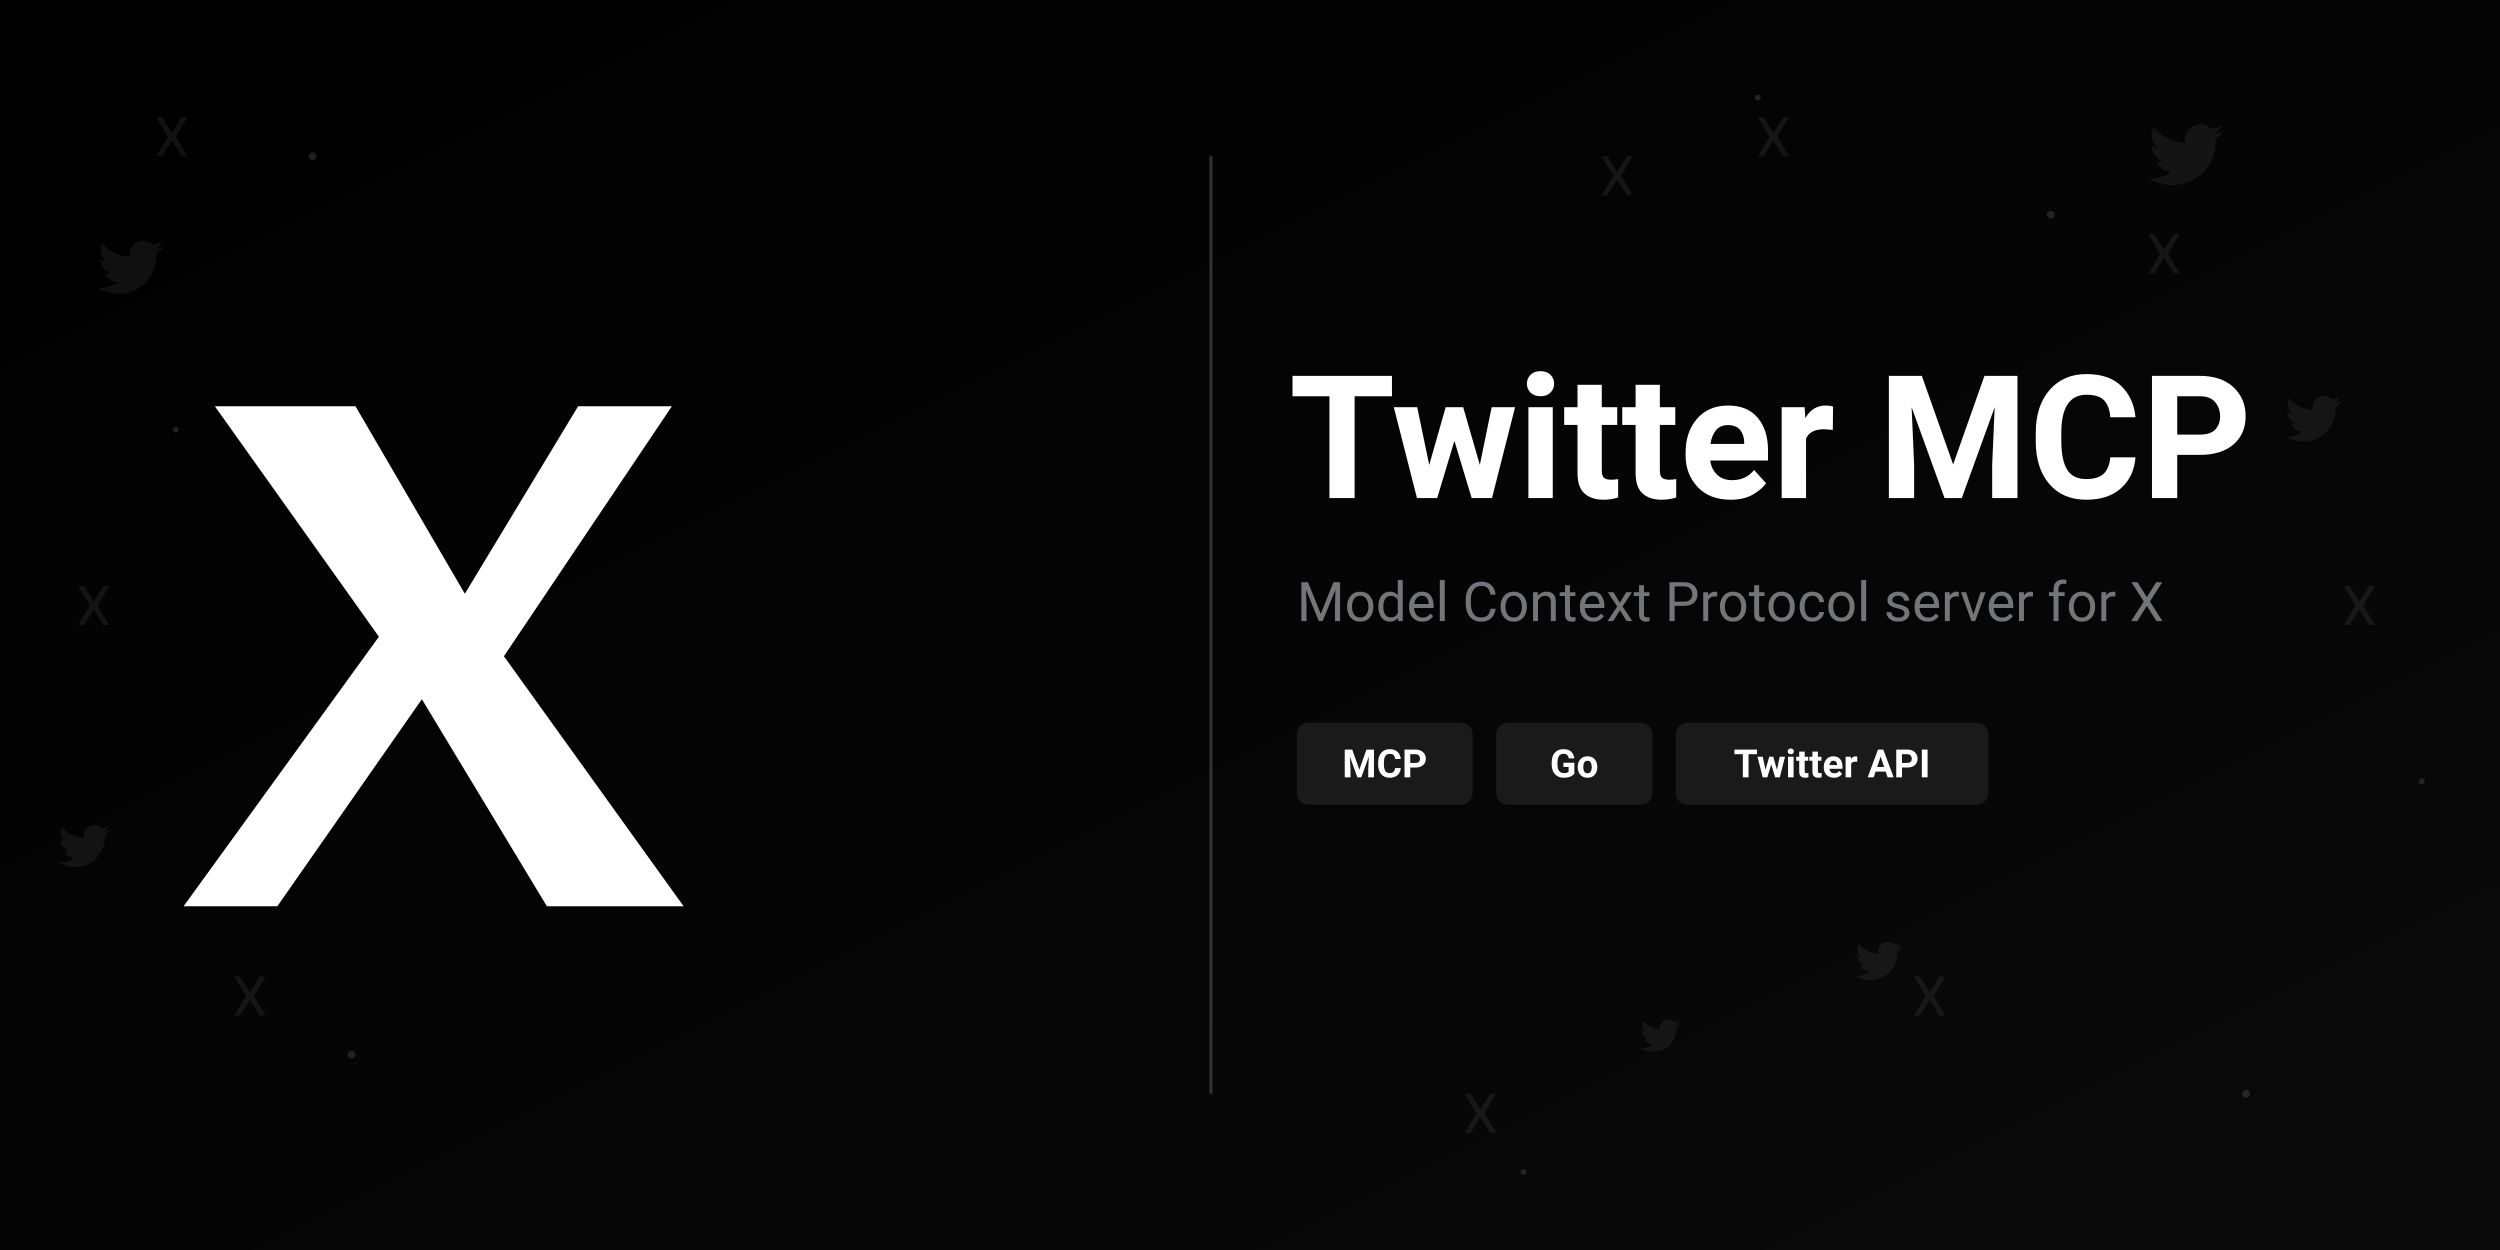
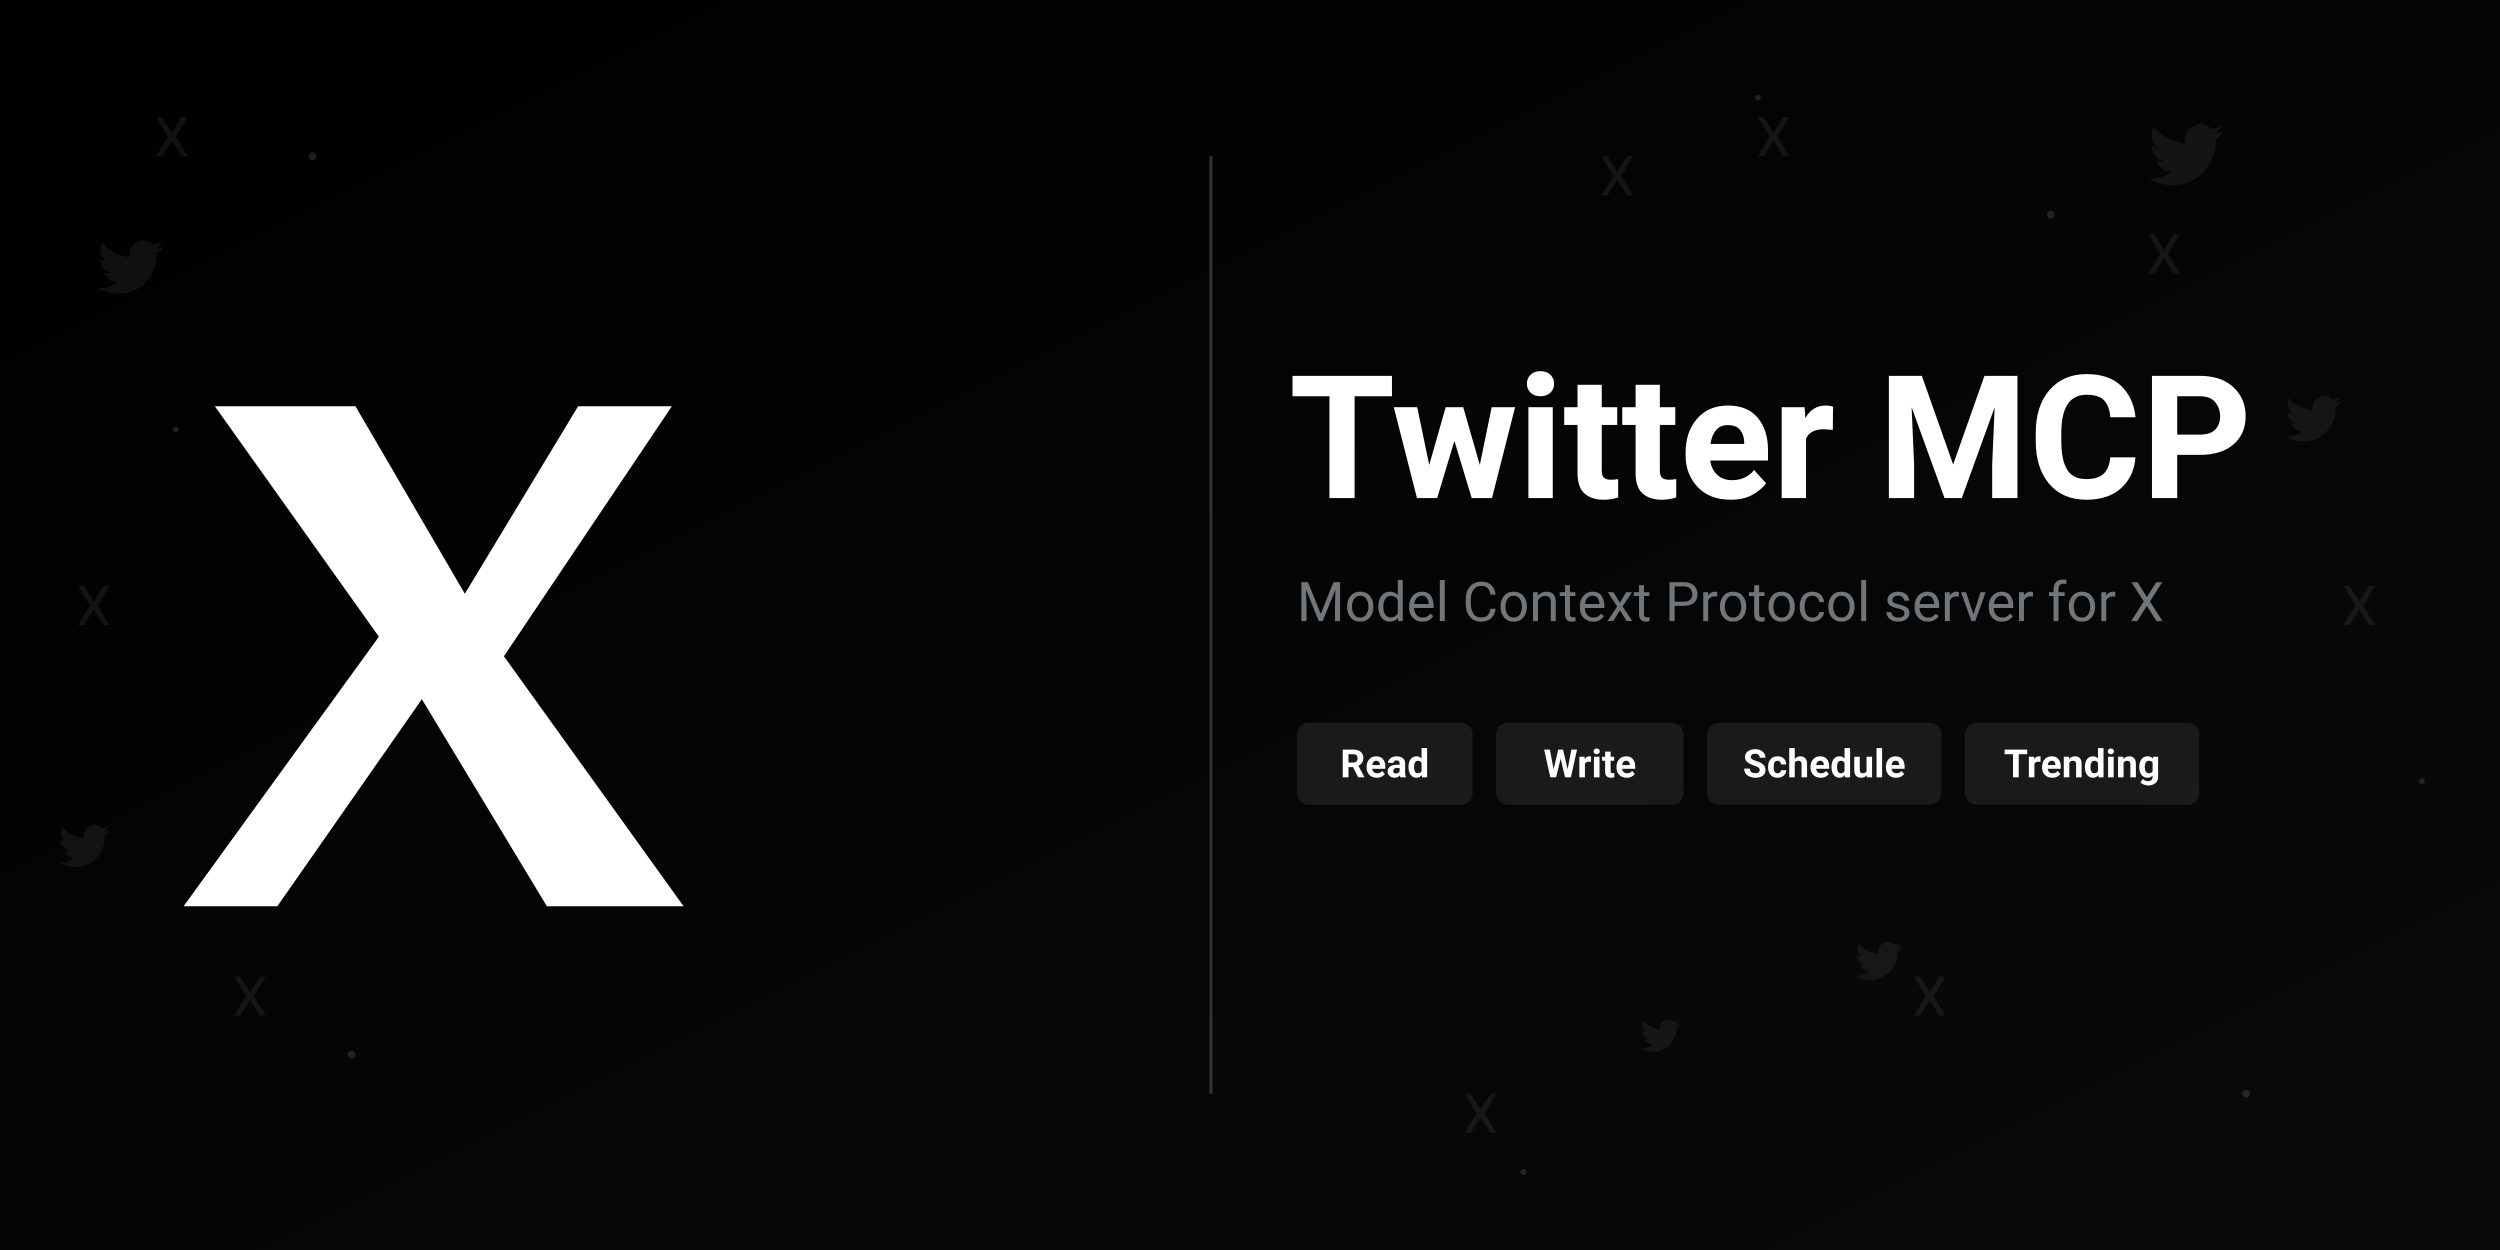
<svg xmlns="http://www.w3.org/2000/svg" viewBox="0 0 1280 640" width="1280" height="640">
  <defs>
    <linearGradient id="bgGrad" x1="0%" y1="0%" x2="100%" y2="100%">
      <stop offset="0%" style="stop-color:#000000;stop-opacity:1" />
      <stop offset="100%" style="stop-color:#0a0a0a;stop-opacity:1" />
    </linearGradient>
  </defs>
  <rect width="1280" height="640" fill="url(#bgGrad)" />
  <g fill="white" opacity="0.07">
    <path d="M80,60 L83,60 L88,68 L93,60 L96,60 L90,70 L96,80 L93,80 L88,72 L83,80 L80,80 L86,70 Z" />
    <path d="M40,300 L43,300 L48,308 L53,300 L56,300 L50,310 L56,320 L53,320 L48,312 L43,320 L40,320 L46,310 Z" />
    <path d="M120,500 L123,500 L128,508 L133,500 L136,500 L130,510 L136,520 L133,520 L128,512 L123,520 L120,520 L126,510 Z" />
    <path d="M900,60 L903,60 L908,68 L913,60 L916,60 L910,70 L916,80 L913,80 L908,72 L903,80 L900,80 L906,70 Z" />
    <path d="M1100,120 L1103,120 L1108,128 L1113,120 L1116,120 L1110,130 L1116,140 L1113,140 L1108,132 L1103,140 L1100,140 L1106,130 Z" />
    <path d="M1200,300 L1203,300 L1208,308 L1213,300 L1216,300 L1210,310 L1216,320 L1213,320 L1208,312 L1203,320 L1200,320 L1206,310 Z" />
    <path d="M980,500 L983,500 L988,508 L993,500 L996,500 L990,510 L996,520 L993,520 L988,512 L983,520 L980,520 L986,510 Z" />
    <path d="M750,560 L753,560 L758,568 L763,560 L766,560 L760,570 L766,580 L763,580 L758,572 L753,580 L750,580 L756,570 Z" />
    <path d="M820,80 L823,80 L828,88 L833,80 L836,80 L830,90 L836,100 L833,100 L828,92 L823,100 L820,100 L826,90 Z" />
  </g>
  <g fill="white" opacity="0.06">
    <path transform="translate(50, 120) scale(1.4)" d="M24 4.557c-.883.392-1.832.656-2.828.775 1.017-.609 1.798-1.574 2.165-2.724-.951.564-2.005.974-3.127 1.195-.897-.957-2.178-1.555-3.594-1.555-3.179 0-5.515 2.966-4.797 6.045-4.091-.205-7.719-2.165-10.148-5.144-1.29 2.213-.669 5.108 1.523 6.574-.806-.026-1.566-.247-2.229-.616-.054 2.281 1.581 4.415 3.949 4.89-.693.188-1.452.232-2.224.084.626 1.956 2.444 3.379 4.6 3.419-2.07 1.623-4.678 2.348-7.29 2.04 2.179 1.397 4.768 2.212 7.548 2.212 9.142 0 14.307-7.721 13.995-14.646.962-.695 1.797-1.562 2.457-2.549z" />
    <path transform="translate(30, 420) scale(1.1)" d="M24 4.557c-.883.392-1.832.656-2.828.775 1.017-.609 1.798-1.574 2.165-2.724-.951.564-2.005.974-3.127 1.195-.897-.957-2.178-1.555-3.594-1.555-3.179 0-5.515 2.966-4.797 6.045-4.091-.205-7.719-2.165-10.148-5.144-1.29 2.213-.669 5.108 1.523 6.574-.806-.026-1.566-.247-2.229-.616-.054 2.281 1.581 4.415 3.949 4.89-.693.188-1.452.232-2.224.084.626 1.956 2.444 3.379 4.6 3.419-2.07 1.623-4.678 2.348-7.29 2.04 2.179 1.397 4.768 2.212 7.548 2.212 9.142 0 14.307-7.721 13.995-14.646.962-.695 1.797-1.562 2.457-2.549z" />
    <path transform="translate(1100, 60) scale(1.6)" d="M24 4.557c-.883.392-1.832.656-2.828.775 1.017-.609 1.798-1.574 2.165-2.724-.951.564-2.005.974-3.127 1.195-.897-.957-2.178-1.555-3.594-1.555-3.179 0-5.515 2.966-4.797 6.045-4.091-.205-7.719-2.165-10.148-5.144-1.29 2.213-.669 5.108 1.523 6.574-.806-.026-1.566-.247-2.229-.616-.054 2.281 1.581 4.415 3.949 4.89-.693.188-1.452.232-2.224.084.626 1.956 2.444 3.379 4.6 3.419-2.07 1.623-4.678 2.348-7.29 2.04 2.179 1.397 4.768 2.212 7.548 2.212 9.142 0 14.307-7.721 13.995-14.646.962-.695 1.797-1.562 2.457-2.549z" />
    <path transform="translate(1170, 200) scale(1.2)" d="M24 4.557c-.883.392-1.832.656-2.828.775 1.017-.609 1.798-1.574 2.165-2.724-.951.564-2.005.974-3.127 1.195-.897-.957-2.178-1.555-3.594-1.555-3.179 0-5.515 2.966-4.797 6.045-4.091-.205-7.719-2.165-10.148-5.144-1.29 2.213-.669 5.108 1.523 6.574-.806-.026-1.566-.247-2.229-.616-.054 2.281 1.581 4.415 3.949 4.89-.693.188-1.452.232-2.224.084.626 1.956 2.444 3.379 4.6 3.419-2.07 1.623-4.678 2.348-7.29 2.04 2.179 1.397 4.768 2.212 7.548 2.212 9.142 0 14.307-7.721 13.995-14.646.962-.695 1.797-1.562 2.457-2.549z" />
    <path transform="translate(950, 480) scale(1.0)" d="M24 4.557c-.883.392-1.832.656-2.828.775 1.017-.609 1.798-1.574 2.165-2.724-.951.564-2.005.974-3.127 1.195-.897-.957-2.178-1.555-3.594-1.555-3.179 0-5.515 2.966-4.797 6.045-4.091-.205-7.719-2.165-10.148-5.144-1.29 2.213-.669 5.108 1.523 6.574-.806-.026-1.566-.247-2.229-.616-.054 2.281 1.581 4.415 3.949 4.89-.693.188-1.452.232-2.224.084.626 1.956 2.444 3.379 4.6 3.419-2.07 1.623-4.678 2.348-7.29 2.04 2.179 1.397 4.768 2.212 7.548 2.212 9.142 0 14.307-7.721 13.995-14.646.962-.695 1.797-1.562 2.457-2.549z" />
    <path transform="translate(840, 520) scale(0.85)" d="M24 4.557c-.883.392-1.832.656-2.828.775 1.017-.609 1.798-1.574 2.165-2.724-.951.564-2.005.974-3.127 1.195-.897-.957-2.178-1.555-3.594-1.555-3.179 0-5.515 2.966-4.797 6.045-4.091-.205-7.719-2.165-10.148-5.144-1.29 2.213-.669 5.108 1.523 6.574-.806-.026-1.566-.247-2.229-.616-.054 2.281 1.581 4.415 3.949 4.89-.693.188-1.452.232-2.224.084.626 1.956 2.444 3.379 4.6 3.419-2.07 1.623-4.678 2.348-7.29 2.04 2.179 1.397 4.768 2.212 7.548 2.212 9.142 0 14.307-7.721 13.995-14.646.962-.695 1.797-1.562 2.457-2.549z" />
  </g>
  <g fill="white" opacity="0.12">
    <circle cx="160" cy="80" r="2" />
    <circle cx="90" cy="220" r="1.5" />
    <circle cx="180" cy="540" r="2" />
    <circle cx="900" cy="50" r="1.5" />
    <circle cx="1050" cy="110" r="2" />
    <circle cx="1240" cy="400" r="1.5" />
    <circle cx="1150" cy="560" r="2" />
    <circle cx="780" cy="600" r="1.5" />
  </g>
  <g transform="translate(200, 320)">
    <path d="M-90,-112 L-18,-112 L38,-16 L96,-112 L144,-112 L58,16 L150,144 L80,144 L16,38 L-58,144 L-106,144 L-6,6 L-90,-112 Z" fill="white" />
  </g>
  <line x1="620" y1="80" x2="620" y2="560" stroke="#333333" stroke-width="1.5" />
  <text x="660" y="255" font-family="system-ui, -apple-system, 'Segoe UI', Roboto, sans-serif" font-size="88" font-weight="700" fill="#ffffff">Twitter MCP</text>
  <text x="664" y="318" font-family="system-ui, -apple-system, 'Segoe UI', Roboto, sans-serif" font-size="28" font-weight="400" fill="#71767b">Model Context Protocol server for X</text>
  <rect x="664" y="370" width="90" height="42" rx="6" fill="#ffffff" opacity="0.08" />
-   <text x="709" y="398" font-family="system-ui, -apple-system, 'Segoe UI', Roboto, sans-serif" font-size="20" font-weight="600" fill="#ffffff" text-anchor="middle">MCP</text>
-   <rect x="766" y="370" width="80" height="42" rx="6" fill="#ffffff" opacity="0.08" />
-   <text x="806" y="398" font-family="system-ui, -apple-system, 'Segoe UI', Roboto, sans-serif" font-size="20" font-weight="600" fill="#ffffff" text-anchor="middle">Go</text>
-   <rect x="858" y="370" width="160" height="42" rx="6" fill="#ffffff" opacity="0.08" />
-   <text x="938" y="398" font-family="system-ui, -apple-system, 'Segoe UI', Roboto, sans-serif" font-size="20" font-weight="600" fill="#ffffff" text-anchor="middle">Twitter API</text>
+   <text x="709" y="398" font-family="system-ui, -apple-system, 'Segoe UI', Roboto, sans-serif" font-size="20" font-weight="600" fill="#ffffff" text-anchor="middle">Read</text>
+   <rect x="766" y="370" width="96" height="42" rx="6" fill="#ffffff" opacity="0.08" />
+   <text x="814" y="398" font-family="system-ui, -apple-system, 'Segoe UI', Roboto, sans-serif" font-size="20" font-weight="600" fill="#ffffff" text-anchor="middle">Write</text>
+   <rect x="874" y="370" width="120" height="42" rx="6" fill="#ffffff" opacity="0.08" />
+   <text x="934" y="398" font-family="system-ui, -apple-system, 'Segoe UI', Roboto, sans-serif" font-size="20" font-weight="600" fill="#ffffff" text-anchor="middle">Schedule</text>
+   <rect x="1006" y="370" width="120" height="42" rx="6" fill="#ffffff" opacity="0.08" />
+   <text x="1066" y="398" font-family="system-ui, -apple-system, 'Segoe UI', Roboto, sans-serif" font-size="20" font-weight="600" fill="#ffffff" text-anchor="middle">Trending</text>
</svg>
